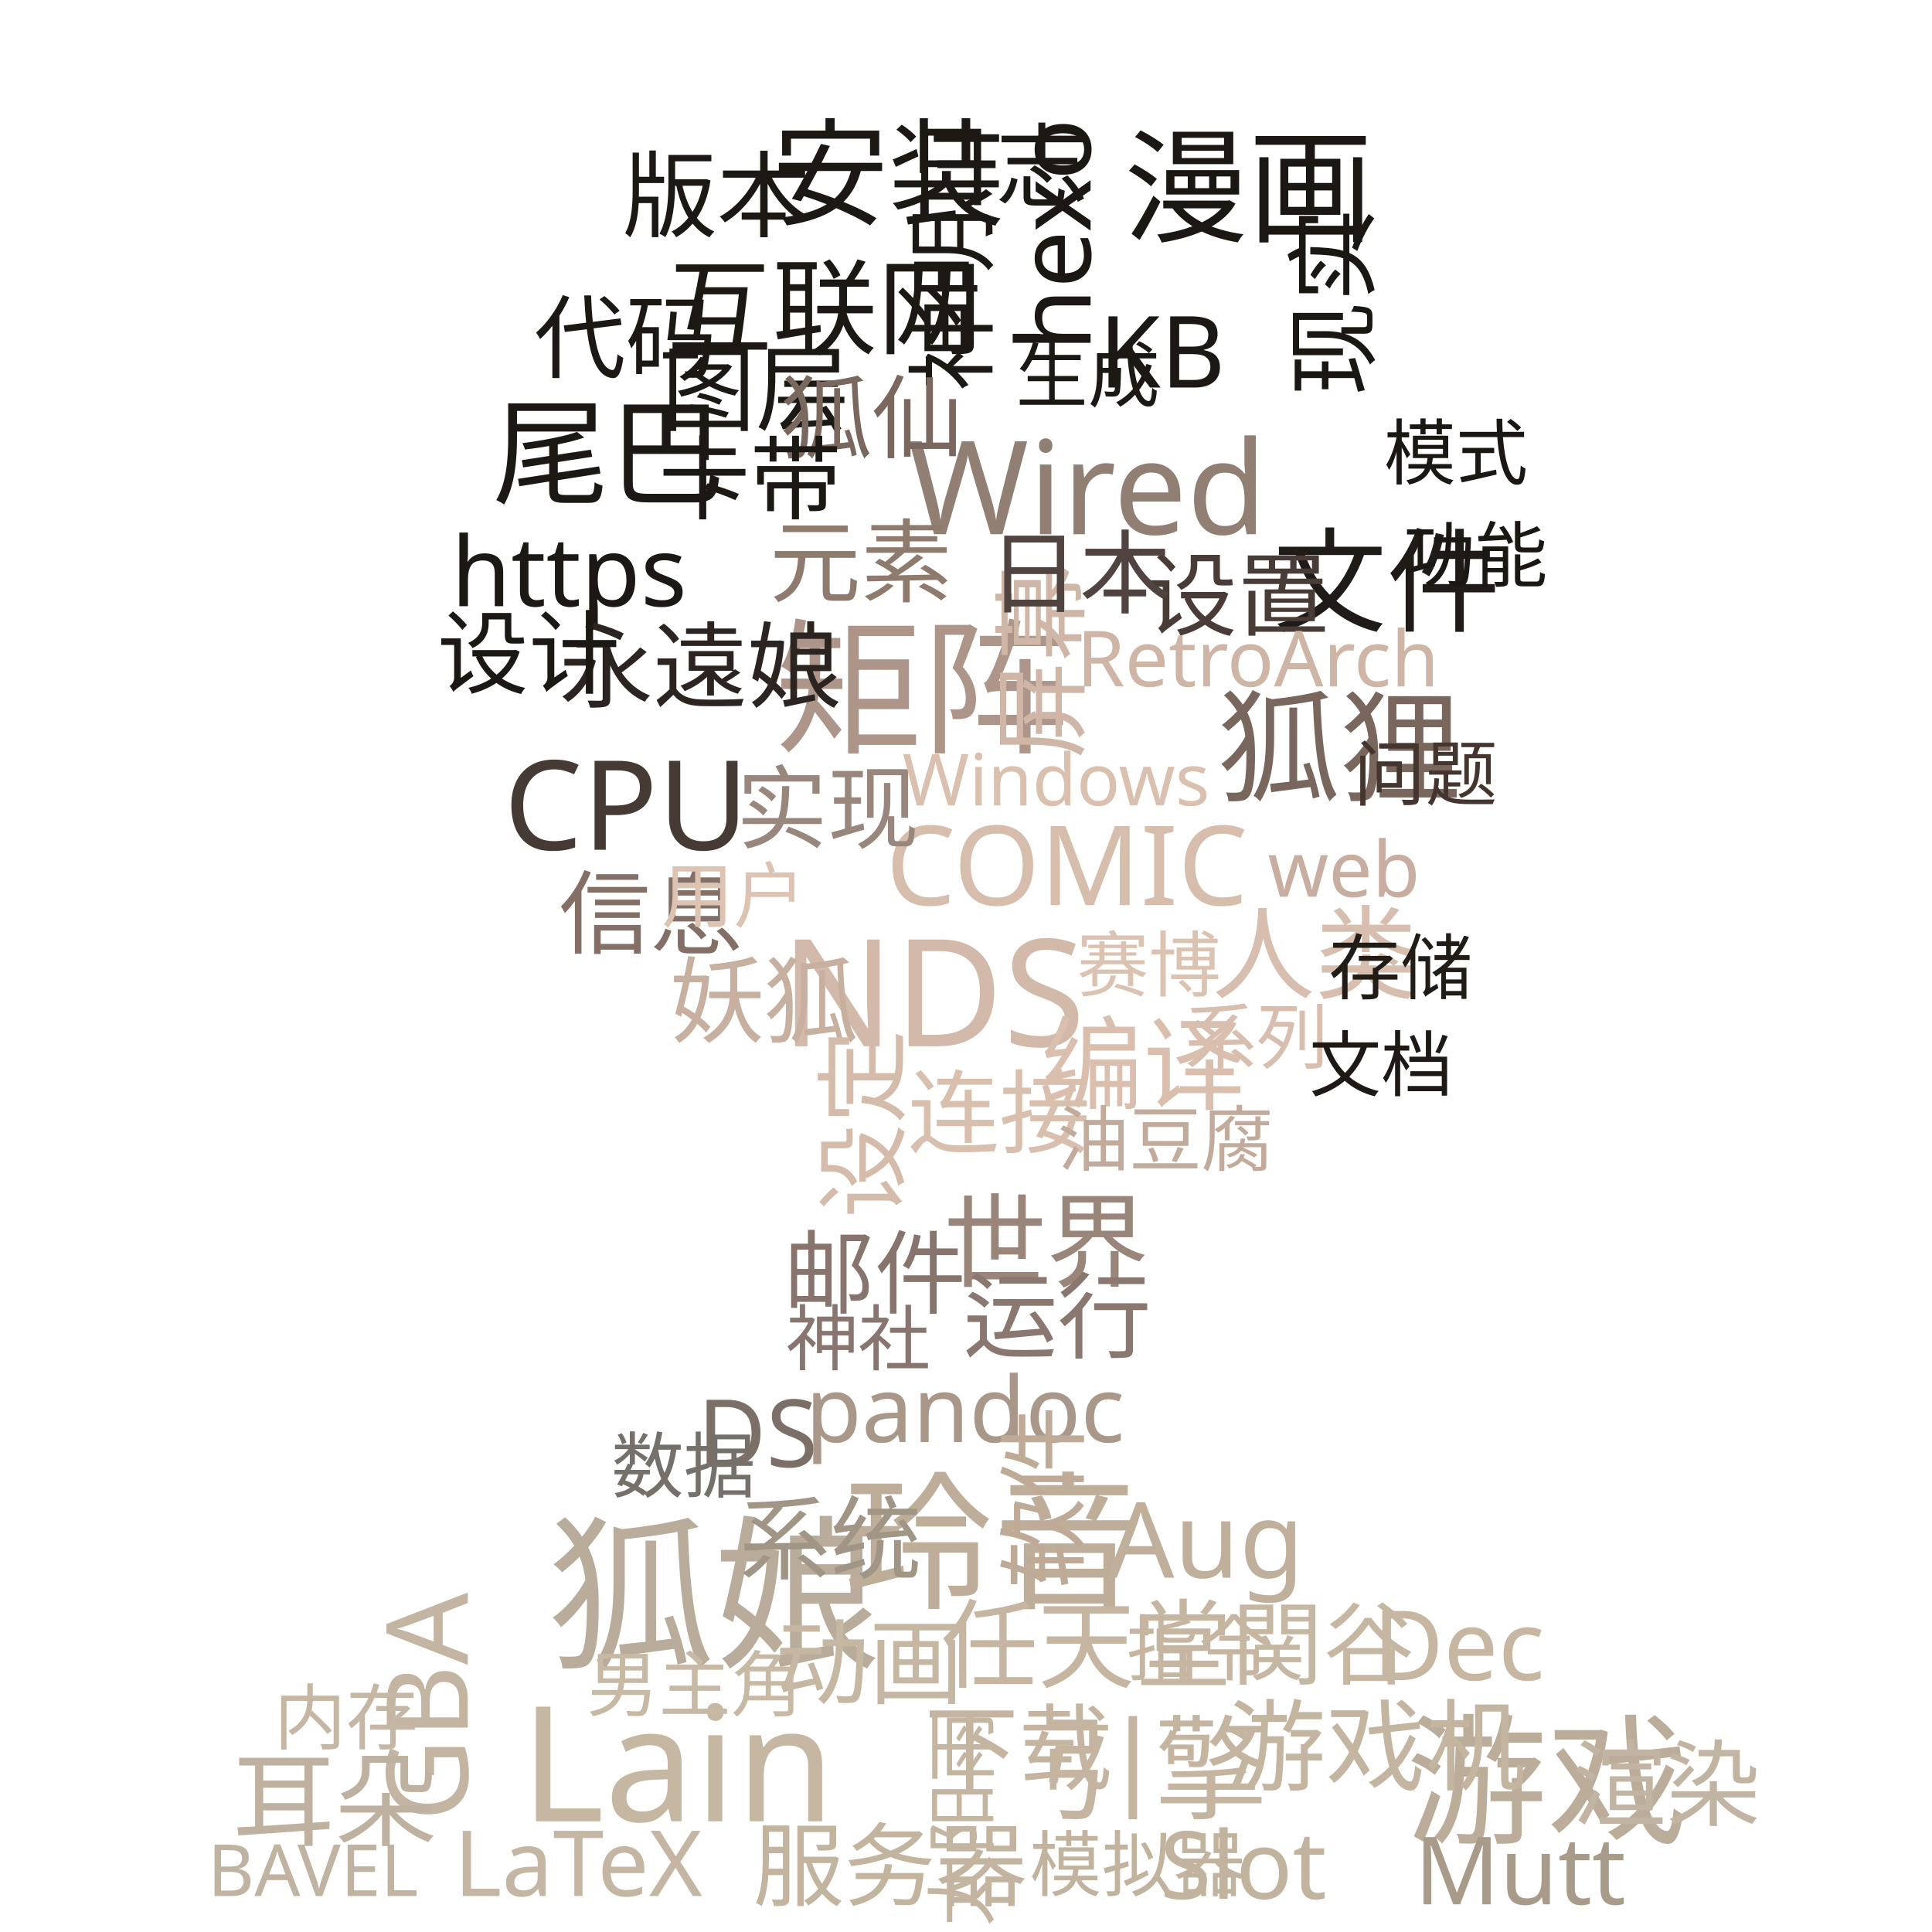
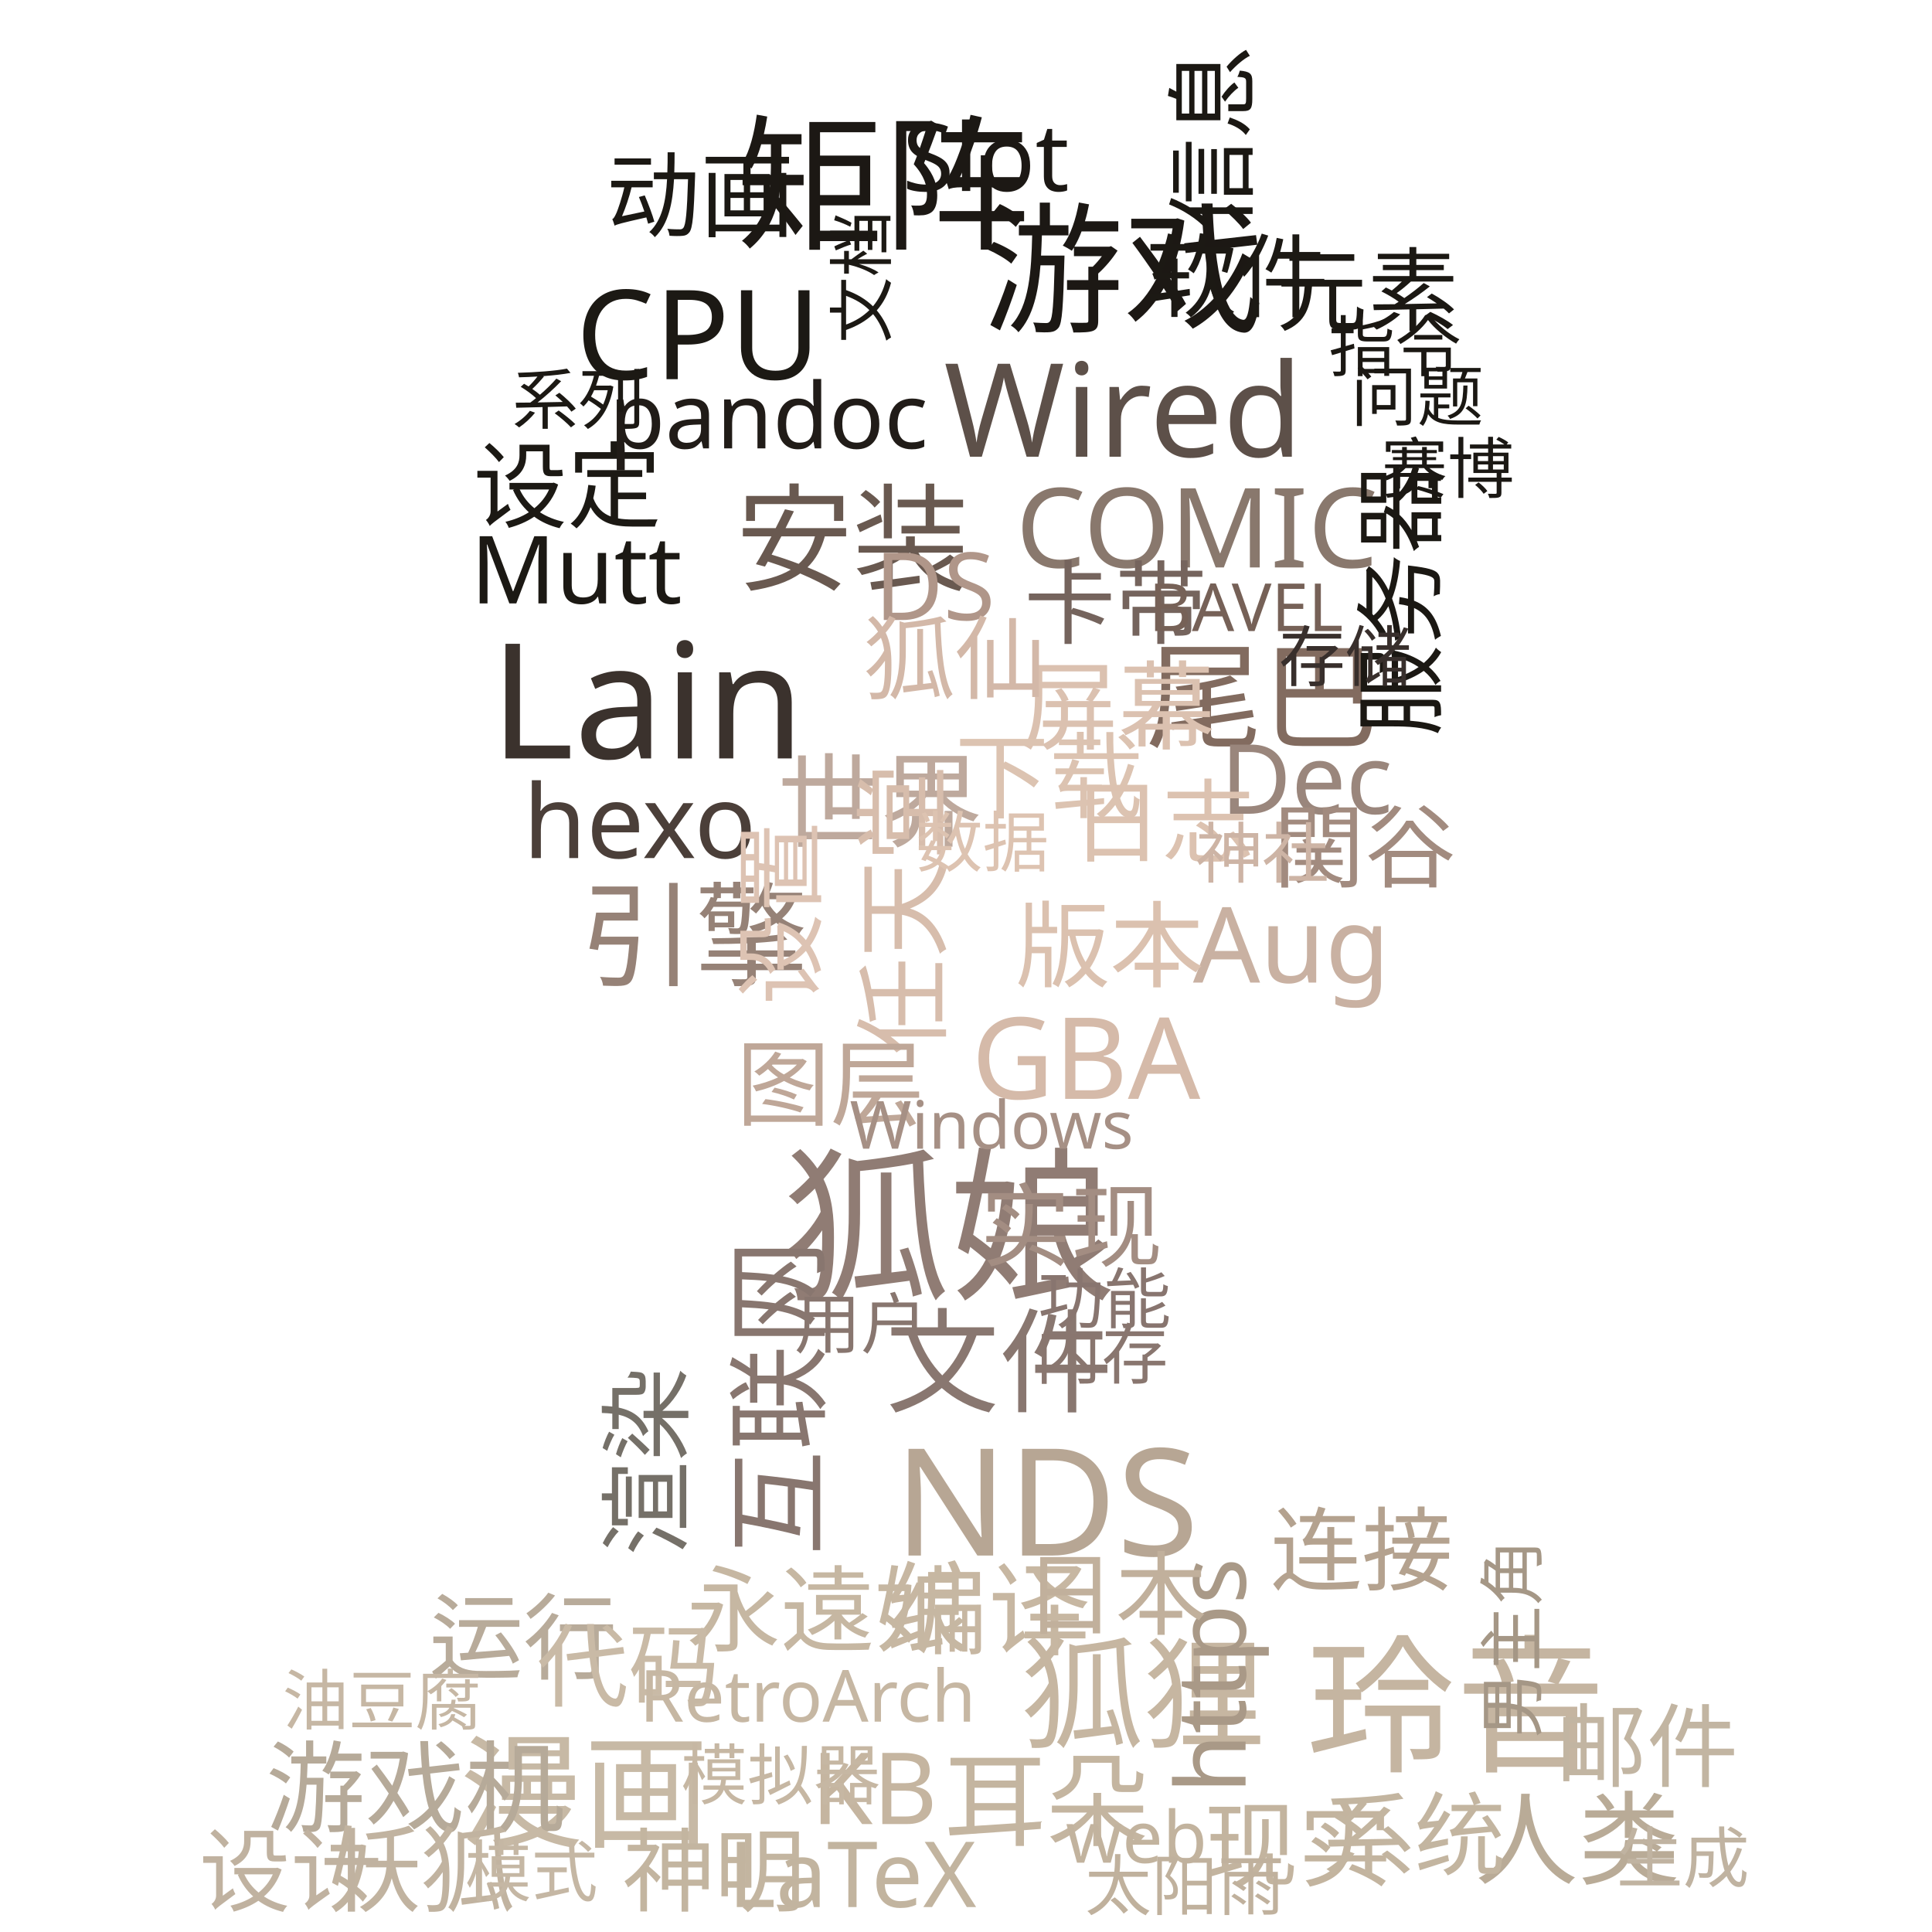
<svg xmlns="http://www.w3.org/2000/svg" width="698" height="698">
  <style>text{font-family:'Droid Sans Mono';font-weight:normal;font-style:normal;}</style>
-   <text transform="translate(198,598)" font-size="60" style="fill:rgb(186, 172, 154)">狐娘</text>
-   <text transform="translate(188,658)" font-size="58" style="fill:rgb(198, 183, 163)">Lain</text>
-   <text transform="translate(282,378)" font-size="54" style="fill:rgb(211, 185, 169)">NDS</text>
-   <text transform="translate(305,577)" font-size="54" style="fill:rgb(190, 173, 153)">玲音</text>
-   <text transform="translate(280,268)" font-size="53" style="fill:rgb(173, 150, 137)">矩阵</text>
-   <text transform="translate(508,662)" font-size="51" style="fill:rgb(187, 173, 153)">游戏</text>
-   <text transform="translate(328,193)" font-size="47" style="fill:rgb(146, 127, 116)">Wired</text>
-   <text transform="translate(406,84)" font-size="45" style="fill:rgb(27, 24, 20)">漫画</text>
-   <text transform="translate(182,307)" font-size="45" style="fill:rgb(69, 58, 52)">CPU</text>
-   <text transform="translate(440,286)" font-size="44" style="fill:rgb(121, 103, 94)">狐狸</text>
-   <text transform="translate(178,179)" font-size="42" style="fill:rgb(28, 25, 20)">尾巴</text>
-   <text transform="translate(279,78)" font-size="42" style="fill:rgb(28, 24, 20)">安装</text>
-   <text transform="translate(460,225)" font-size="41" style="fill:rgb(31, 27, 23)">文件</text>
-   <text transform="translate(376,654)" font-size="41" style="fill:rgb(197, 181, 160)">引擎</text>
-   <text transform="translate(169,658) rotate(-90)" font-size="41" style="fill:rgb(195, 181, 162)">GBA</text>
-   <text transform="translate(320,327)" font-size="40" style="fill:rgb(215, 189, 172)">COMIC</text>
-   <text transform="translate(400,570)" font-size="38" style="fill:rgb(192, 175, 154)">Aug</text>
-   <text transform="translate(241,125)" font-size="38" style="fill:rgb(28, 25, 20)">互联网</text>
-   <text transform="translate(341,462)" font-size="37" style="fill:rgb(154, 133, 123)">世界</text>
-   <text transform="translate(376,398)" font-size="37" style="fill:rgb(218, 191, 175)">编译</text>
-   <text transform="translate(438,358)" font-size="37" style="fill:rgb(216, 190, 174)">人类</text>
-   <text transform="translate(84,664)" font-size="37" style="fill:rgb(190, 177, 159)">耳朵</text>
-   <text transform="translate(394,127) rotate(-90)" font-size="37" style="fill:rgb(27, 24, 19)">hexo</text>
-   <text transform="translate(397,140)" font-size="36" style="fill:rgb(28, 25, 20)">KB</text>
-   <text transform="translate(443,644)" font-size="36" style="fill:rgb(196, 181, 160)">游戏机</text>
-   <text transform="translate(389,274) rotate(-90)" font-size="35" style="fill:rgb(207, 182, 166)">屏幕</text>
-   <text transform="translate(163,219)" font-size="35" style="fill:rgb(28, 24, 20)">https</text>
-   <text transform="translate(340,607)" font-size="35" style="fill:rgb(198, 182, 161)">任天堂</text>
-   <text transform="translate(496,607)" font-size="35" style="fill:rgb(198, 182, 162)">Dec</text>
-   <text transform="translate(225,83)" font-size="34" style="fill:rgb(28, 24, 20)">版本</text>
-   <text transform="translate(348,488)" font-size="34" style="fill:rgb(137, 119, 112)">运行</text>
-   <text transform="translate(334,644)" font-size="34" style="fill:rgb(197, 181, 160)">下载</text>
-   <text transform="translate(568,657)" font-size="34" style="fill:rgb(194, 180, 162)">渲染</text>
-   <text transform="translate(494,143) rotate(-90)" font-size="34" style="fill:rgb(27, 24, 19)">现实</text>
-   <text transform="translate(280,613)" font-size="34" style="fill:rgb(198, 183, 163)">动画</text>
-   <text transform="translate(202,253)" font-size="34" style="fill:rgb(43, 36, 32)">永遠娘</text>
-   <text transform="translate(239,153)" font-size="34" style="fill:rgb(28, 25, 20)">图层</text>
-   <text transform="translate(252,530)" font-size="34" style="fill:rgb(124, 111, 103)">DS</text>
-   <text transform="translate(242,374)" font-size="34" style="fill:rgb(200, 176, 160)">妖狐</text>
-   <text transform="translate(324,440) rotate(-90)" font-size="34" style="fill:rgb(213, 187, 170)">设定</text>
-   <text transform="translate(419,686)" font-size="34" style="fill:rgb(194, 179, 158)">Slot</text>
-   <text transform="translate(511,688)" font-size="34" style="fill:rgb(168, 155, 137)">Mutt</text>
-   <text transform="translate(414,227)" font-size="33" style="fill:rgb(73, 60, 54)">设置</text>
-   <text transform="translate(291,521)" font-size="33" style="fill:rgb(169, 152, 137)">pandoc</text>
-   <text transform="translate(328,414)" font-size="33" style="fill:rgb(217, 191, 173)">连接</text>
-   <text transform="translate(272,686)" font-size="33" style="fill:rgb(194, 180, 159)">服务器</text>
-   <text transform="translate(356,141) rotate(-90)" font-size="33" style="fill:rgb(28, 25, 20)">神明</text>
-   <text transform="translate(193,134)" font-size="33" style="fill:rgb(28, 25, 20)">代码</text>
-   <text transform="translate(282,163)" font-size="33" style="fill:rgb(122, 104, 95)">狐仙</text>
-   <text transform="translate(164,685)" font-size="33" style="fill:rgb(196, 182, 162)">LaTeX</text>
-   <text transform="translate(327,72)" font-size="33" style="fill:rgb(28, 24, 20)">日志</text>
-   <text transform="translate(357,219)" font-size="33" style="fill:rgb(81, 68, 64)">日本</text>
-   <text transform="translate(278,215)" font-size="33" style="fill:rgb(143, 123, 110)">元素</text>
-   <text transform="translate(266,304)" font-size="33" style="fill:rgb(153, 134, 124)">实现</text>
-   <text transform="translate(445,606)" font-size="33" style="fill:rgb(198, 183, 163)">関谷</text>
-   <text transform="translate(158,248)" font-size="33" style="fill:rgb(28, 24, 20)">设计</text>
-   <text transform="translate(267,568)" font-size="33" style="fill:rgb(161, 150, 134)">系统</text>
-   <text transform="translate(202,342)" font-size="33" style="fill:rgb(131, 111, 102)">信息</text>
-   <text transform="translate(238,185)" font-size="33" style="fill:rgb(28, 24, 20)">卡带</text>
-   <text transform="translate(283,472)" font-size="33" style="fill:rgb(134, 116, 109)">邮件</text>
-   <text transform="translate(389,574) rotate(-90)" font-size="33" style="fill:rgb(191, 170, 151)">软件</text>
-   <text transform="translate(389,248)" font-size="28" style="fill:rgb(206, 181, 165)">RetroArch</text>
-   <text transform="translate(458,324)" font-size="28" style="fill:rgb(199, 174, 160)">web</text>
-   <text transform="translate(326,291)" font-size="26" style="fill:rgb(218, 192, 175)">Windows</text>
-   <text transform="translate(367,145)" font-size="26" style="fill:rgb(28, 25, 20)">生成</text>
-   <text transform="translate(507,210)" font-size="26" style="fill:rgb(27, 24, 20)">功能</text>
-   <text transform="translate(382,421)" font-size="26" style="fill:rgb(195, 171, 156)">油豆腐</text>
-   <text transform="translate(389,358)" font-size="26" style="fill:rgb(220, 194, 176)">赛博</text>
-   <text transform="translate(428,384)" font-size="26" style="fill:rgb(216, 190, 174)">系列</text>
-   <text transform="translate(284,493)" font-size="26" style="fill:rgb(136, 117, 111)">神社</text>
-   <text transform="translate(500,173)" font-size="26" style="fill:rgb(27, 24, 20)">模式</text>
-   <text transform="translate(357,696) rotate(-90)" font-size="26" style="fill:rgb(196, 181, 160)">太阳雨</text>
-   <text transform="translate(407,605)" font-size="26" style="fill:rgb(198, 182, 161)">指令</text>
-   <text transform="translate(75,685)" font-size="26" style="fill:rgb(193, 179, 161)">BAVEL</text>
-   <text transform="translate(372,683)" font-size="26" style="fill:rgb(194, 179, 158)">模拟器</text>
-   <text transform="translate(221,539)" font-size="26" style="fill:rgb(117, 113, 106)">数据</text>
-   <text transform="translate(489,289)" font-size="26" style="fill:rgb(68, 54, 46)">问题</text>
-   <text transform="translate(212,618)" font-size="26" style="fill:rgb(200, 185, 165)">男主角</text>
-   <text transform="translate(480,359)" font-size="26" style="fill:rgb(34, 28, 23)">存储</text>
-   <text transform="translate(473,394)" font-size="26" style="fill:rgb(30, 25, 21)">文档</text>
-   <text transform="translate(99,630)" font-size="26" style="fill:rgb(198, 183, 165)">内存</text>
-   <text transform="translate(239,333)" font-size="26" style="fill:rgb(220, 195, 178)">用户</text>
+   <text transform="translate(283,465)" font-size="60" style="fill:rgb(144, 124, 116)">狐娘</text>
+   <text transform="translate(177,274)" font-size="58" style="fill:rgb(59, 50, 45)">Lain</text>
+   <text transform="translate(323,562)" font-size="54" style="fill:rgb(183, 166, 148)">NDS</text>
+   <text transform="translate(472,636)" font-size="54" style="fill:rgb(197, 181, 161)">玲音</text>
+   <text transform="translate(266,86)" font-size="53" style="fill:rgb(28, 24, 20)">矩阵</text>
+   <text transform="translate(355,116)" font-size="51" style="fill:rgb(28, 24, 20)">游戏</text>
+   <text transform="translate(341,165)" font-size="47" style="fill:rgb(93, 80, 73)">Wired</text>
+   <text transform="translate(166,664)" font-size="45" style="fill:rgb(199, 185, 165)">漫画</text>
+   <text transform="translate(208,137)" font-size="45" style="fill:rgb(28, 25, 20)">CPU</text>
+   <text transform="translate(369,628)" font-size="44" style="fill:rgb(198, 182, 161)">狐狸</text>
+   <text transform="translate(414,267)" font-size="42" style="fill:rgb(130, 107, 95)">尾巴</text>
+   <text transform="translate(266,210)" font-size="42" style="fill:rgb(105, 89, 80)">安装</text>
+   <text transform="translate(320,507)" font-size="41" style="fill:rgb(137, 119, 112)">文件</text>
+   <text transform="translate(210,353)" font-size="41" style="fill:rgb(150, 130, 119)">引擎</text>
+   <text transform="translate(351,397)" font-size="41" style="fill:rgb(213, 186, 169)">GBA</text>
+   <text transform="translate(367,205)" font-size="40" style="fill:rgb(137, 120, 109)">COMIC</text>
+   <text transform="translate(431,355)" font-size="38" style="fill:rgb(201, 177, 162)">Aug</text>
+   <text transform="translate(295,562) rotate(-90)" font-size="38" style="fill:rgb(136, 118, 111)">互联网</text>
+   <text transform="translate(281,303)" font-size="37" style="fill:rgb(190, 169, 157)">世界</text>
+   <text transform="translate(320,595)" font-size="37" style="fill:rgb(199, 183, 162)">编译</text>
+   <text transform="translate(533,678)" font-size="37" style="fill:rgb(185, 171, 151)">人类</text>
+   <text transform="translate(341,664)" font-size="37" style="fill:rgb(196, 181, 160)">耳朵</text>
+   <text transform="translate(189,310)" font-size="37" style="fill:rgb(75, 63, 57)">hexo</text>
+   <text transform="translate(293,659)" font-size="36" style="fill:rgb(197, 181, 160)">KB</text>
+   <text transform="translate(96,659)" font-size="36" style="fill:rgb(182, 170, 153)">游戏机</text>
+   <text transform="translate(369,268)" font-size="35" style="fill:rgb(219, 193, 176)">屏幕</text>
+   <text transform="translate(450,648) rotate(-90)" font-size="35" style="fill:rgb(169, 153, 135)">https</text>
+   <text transform="translate(339,381) rotate(-90)" font-size="35" style="fill:rgb(215, 189, 172)">任天堂</text>
+   <text transform="translate(441,294)" font-size="35" style="fill:rgb(154, 134, 124)">Dec</text>
+   <text transform="translate(367,354)" font-size="34" style="fill:rgb(219, 193, 175)">版本</text>
+   <text transform="translate(155,604)" font-size="34" style="fill:rgb(184, 171, 154)">运行</text>
+   <text transform="translate(345,293)" font-size="34" style="fill:rgb(220, 195, 177)">下载</text>
+   <text transform="translate(246,562) rotate(-90)" font-size="34" style="fill:rgb(117, 112, 104)">渲染</text>
+   <text transform="translate(435,679)" font-size="34" style="fill:rgb(195, 180, 159)">现实</text>
+   <text transform="translate(219,83)" font-size="34" style="fill:rgb(27, 24, 19)">动画</text>
+   <text transform="translate(248,594)" font-size="34" style="fill:rgb(198, 183, 162)">永遠娘</text>
+   <text transform="translate(266,404)" font-size="34" style="fill:rgb(191, 167, 152)">图层</text>
+   <text transform="translate(316,224)" font-size="34" style="fill:rgb(176, 150, 137)">DS</text>
+   <text transform="translate(118,688)" font-size="34" style="fill:rgb(193, 179, 160)">妖狐</text>
+   <text transform="translate(171,188)" font-size="34" style="fill:rgb(28, 25, 20)">设定</text>
+   <text transform="translate(326,69)" font-size="34" style="fill:rgb(28, 24, 20)">Slot</text>
+   <text transform="translate(170,218)" font-size="34" style="fill:rgb(28, 25, 20)">Mutt</text>
+   <text transform="translate(294,363) rotate(-90)" font-size="33" style="fill:rgb(221, 195, 179)">设置</text>
+   <text transform="translate(220,162)" font-size="33" style="fill:rgb(33, 28, 24)">pandoc</text>
+   <text transform="translate(459,572)" font-size="33" style="fill:rgb(180, 162, 143)">连接</text>
+   <text transform="translate(518,266) rotate(-90)" font-size="33" style="fill:rgb(27, 24, 19)">服务器</text>
+   <text transform="translate(225,688)" font-size="33" style="fill:rgb(195, 181, 160)">神明</text>
+   <text transform="translate(194,614)" font-size="33" style="fill:rgb(201, 186, 166)">代码</text>
+   <text transform="translate(312,250)" font-size="33" style="fill:rgb(211, 184, 168)">狐仙</text>
+   <text transform="translate(263,689)" font-size="33" style="fill:rgb(194, 180, 159)">LaTeX</text>
+   <text transform="translate(387,309)" font-size="33" style="fill:rgb(220, 194, 176)">日志</text>
+   <text transform="translate(370,588)" font-size="33" style="fill:rgb(193, 176, 156)">日本</text>
+   <text transform="translate(461,117)" font-size="33" style="fill:rgb(27, 24, 19)">元素</text>
+   <text transform="translate(354,455)" font-size="33" style="fill:rgb(163, 141, 130)">实现</text>
+   <text transform="translate(460,318)" font-size="33" style="fill:rgb(162, 139, 127)">関谷</text>
+   <text transform="translate(72,688)" font-size="33" style="fill:rgb(192, 178, 160)">设计</text>
+   <text transform="translate(478,675)" font-size="33" style="fill:rgb(195, 181, 160)">系统</text>
+   <text transform="translate(450,83) rotate(-90)" font-size="33" style="fill:rgb(27, 24, 19)">信息</text>
+   <text transform="translate(370,230)" font-size="33" style="fill:rgb(117, 100, 93)">卡带</text>
+   <text transform="translate(562,643)" font-size="33" style="fill:rgb(194, 181, 162)">邮件</text>
+   <text transform="translate(414,112)" font-size="33" style="fill:rgb(28, 25, 20)">软件</text>
+   <text transform="translate(231,622)" font-size="26" style="fill:rgb(198, 183, 163)">RetroArch</text>
+   <text transform="translate(385,673)" font-size="26" style="fill:rgb(194, 179, 158)">web</text>
+   <text transform="translate(307,415)" font-size="24" style="fill:rgb(166, 144, 133)">Windows</text>
+   <text transform="translate(584,680)" font-size="24" style="fill:rgb(192, 179, 161)">生成</text>
+   <text transform="translate(375,478)" font-size="24" style="fill:rgb(136, 117, 111)">功能</text>
+   <text transform="translate(102,623)" font-size="24" style="fill:rgb(198, 183, 164)">油豆腐</text>
+   <text transform="translate(499,178)" font-size="24" style="fill:rgb(27, 24, 20)">赛博</text>
+   <text transform="translate(185,153)" font-size="24" style="fill:rgb(28, 25, 20)">系列</text>
+   <text transform="translate(432,317)" font-size="24" style="fill:rgb(205, 180, 165)">神社</text>
+   <text transform="translate(168,685)" font-size="24" style="fill:rgb(197, 183, 164)">模式</text>
+   <text transform="translate(392,690)" font-size="24" style="fill:rgb(192, 177, 157)">太阳雨</text>
+   <text transform="translate(480,134)" font-size="24" style="fill:rgb(27, 24, 19)">指令</text>
+   <text transform="translate(415,228)" font-size="24" style="fill:rgb(118, 97, 87)">BAVEL</text>
+   <text transform="translate(246,650)" font-size="24" style="fill:rgb(198, 183, 163)">模拟器</text>
+   <text transform="translate(331,313)" font-size="24" style="fill:rgb(221, 195, 177)">数据</text>
+   <text transform="translate(488,152)" font-size="24" style="fill:rgb(27, 24, 19)">问题</text>
+   <text transform="translate(555,628) rotate(-90)" font-size="24" style="fill:rgb(165, 151, 134)">男主角</text>
+   <text transform="translate(462,246)" font-size="24" style="fill:rgb(56, 47, 44)">存储</text>
+   <text transform="translate(320,124) rotate(-90)" font-size="24" style="fill:rgb(28, 25, 20)">文档</text>
+   <text transform="translate(374,498)" font-size="24" style="fill:rgb(137, 118, 111)">内存</text>
+   <text transform="translate(287,487)" font-size="24" style="fill:rgb(136, 118, 111)">用户</text>
</svg>
